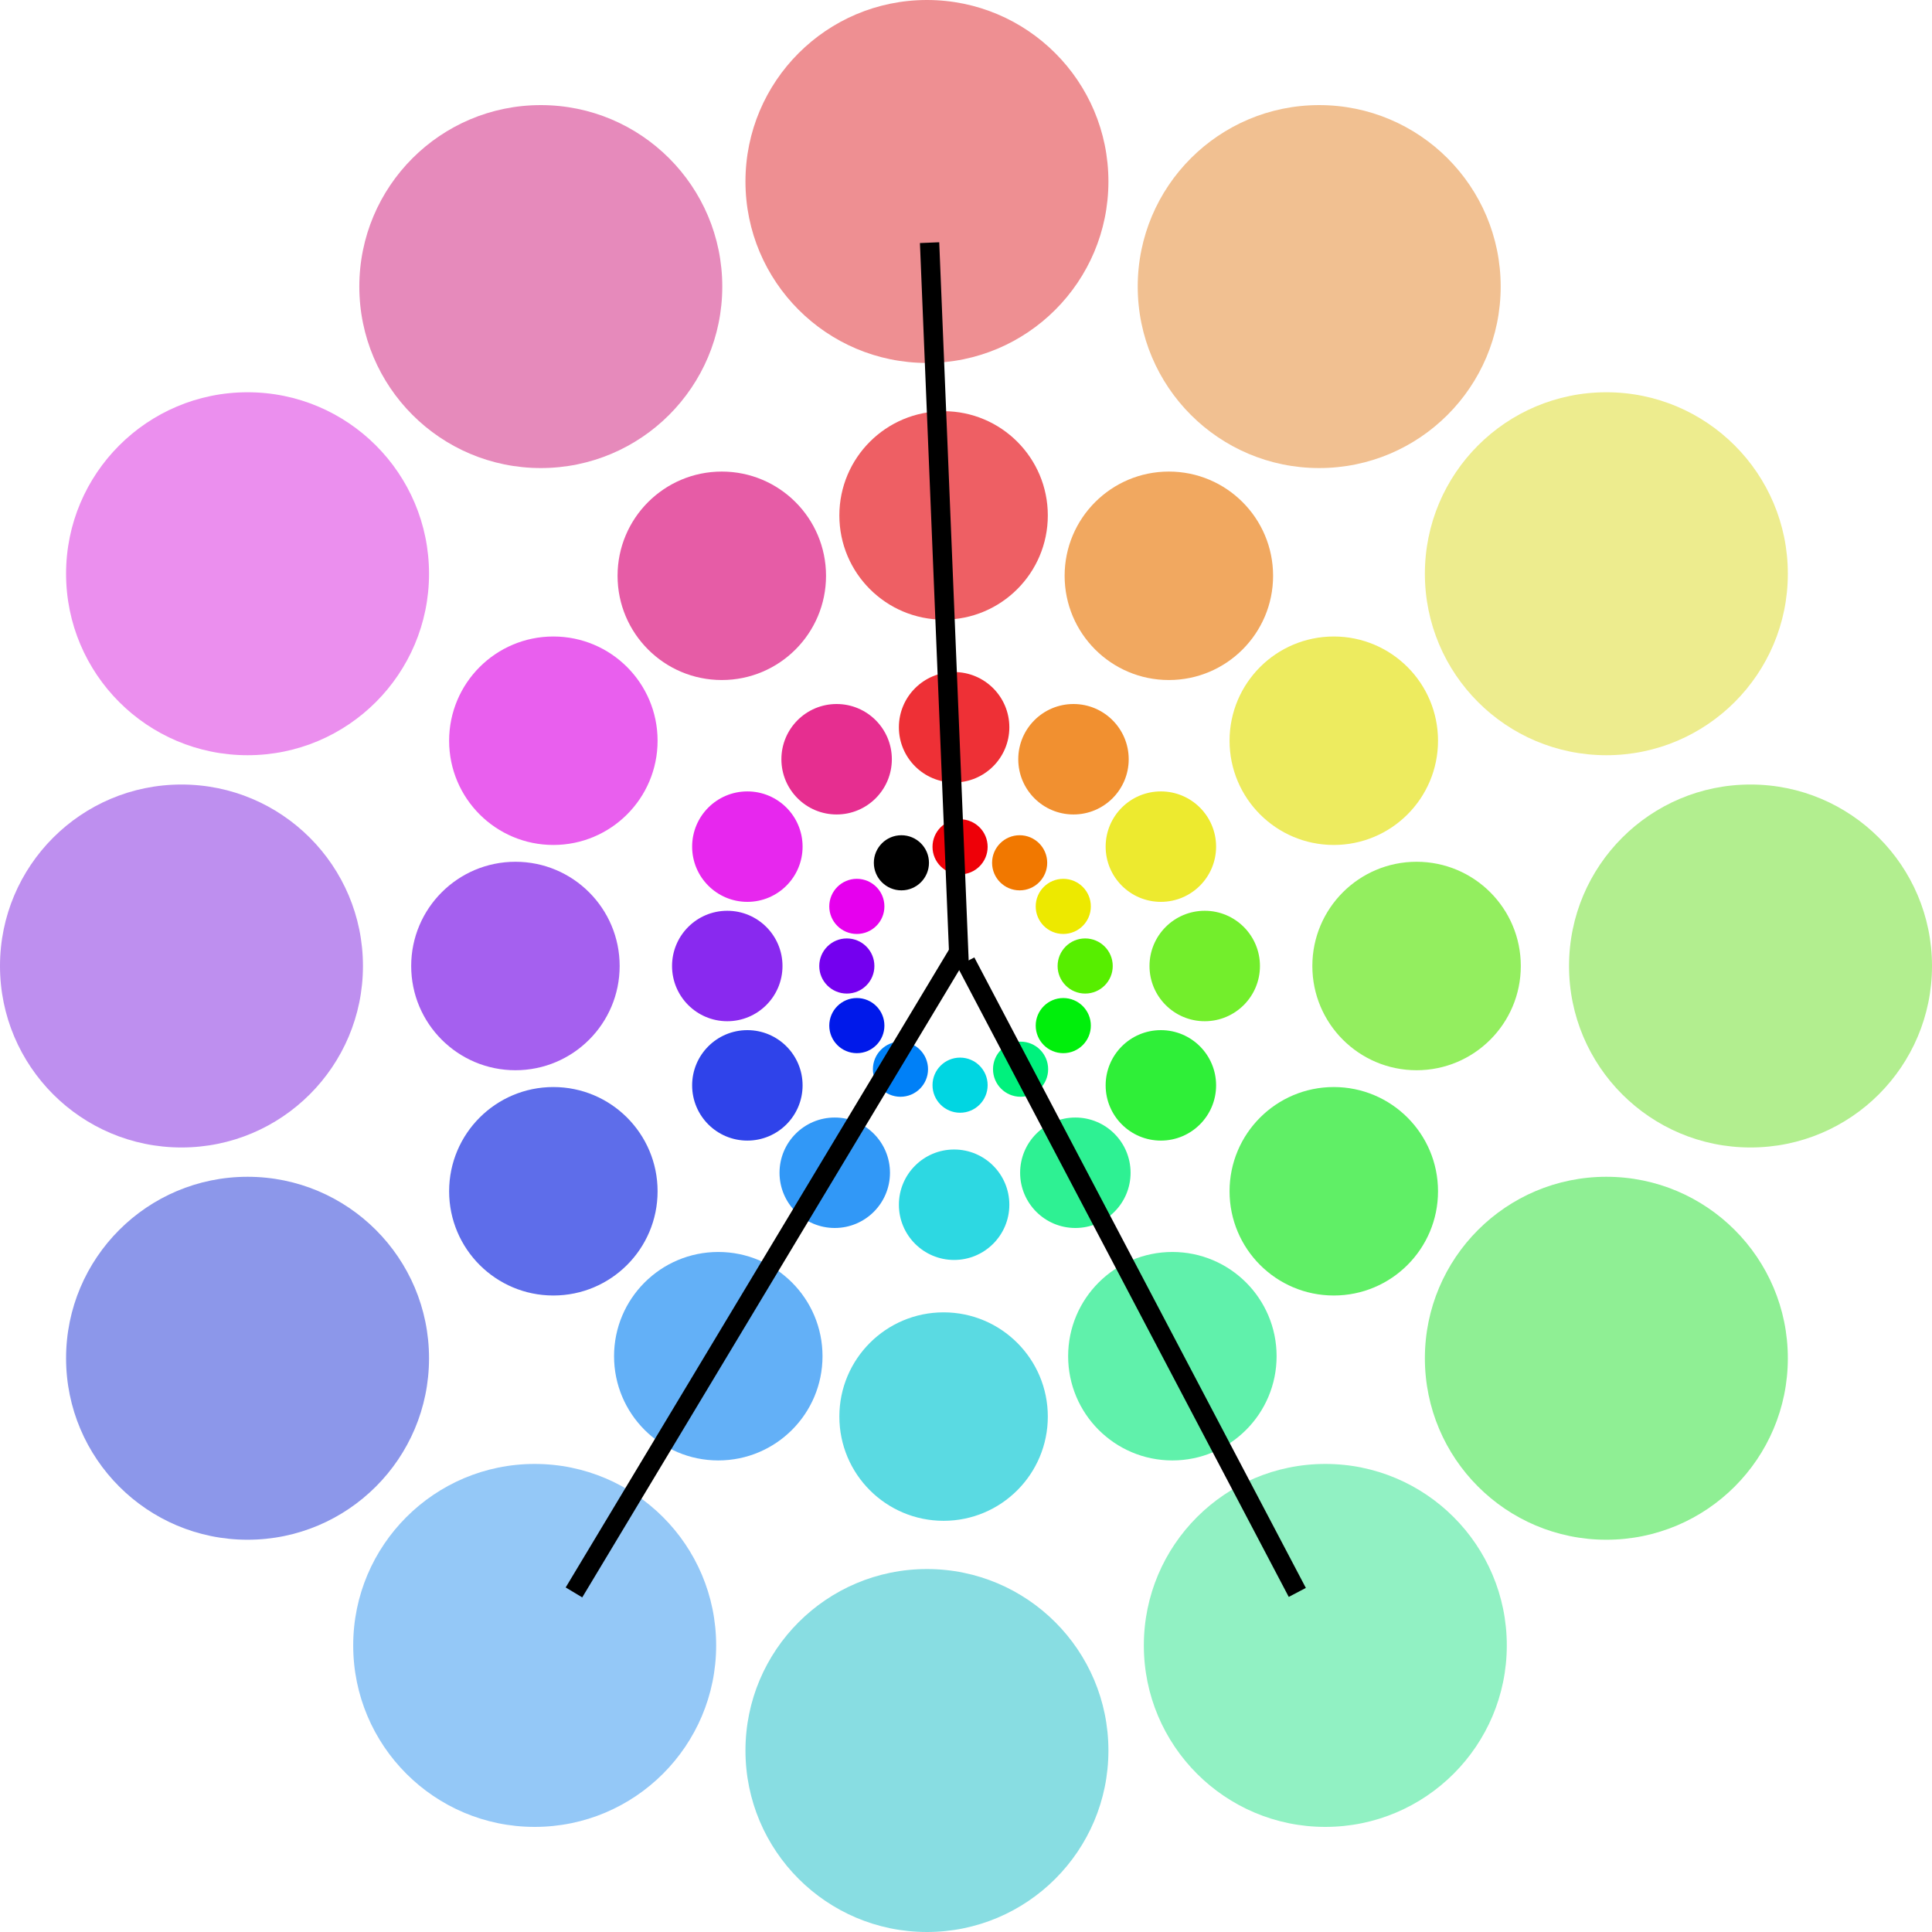
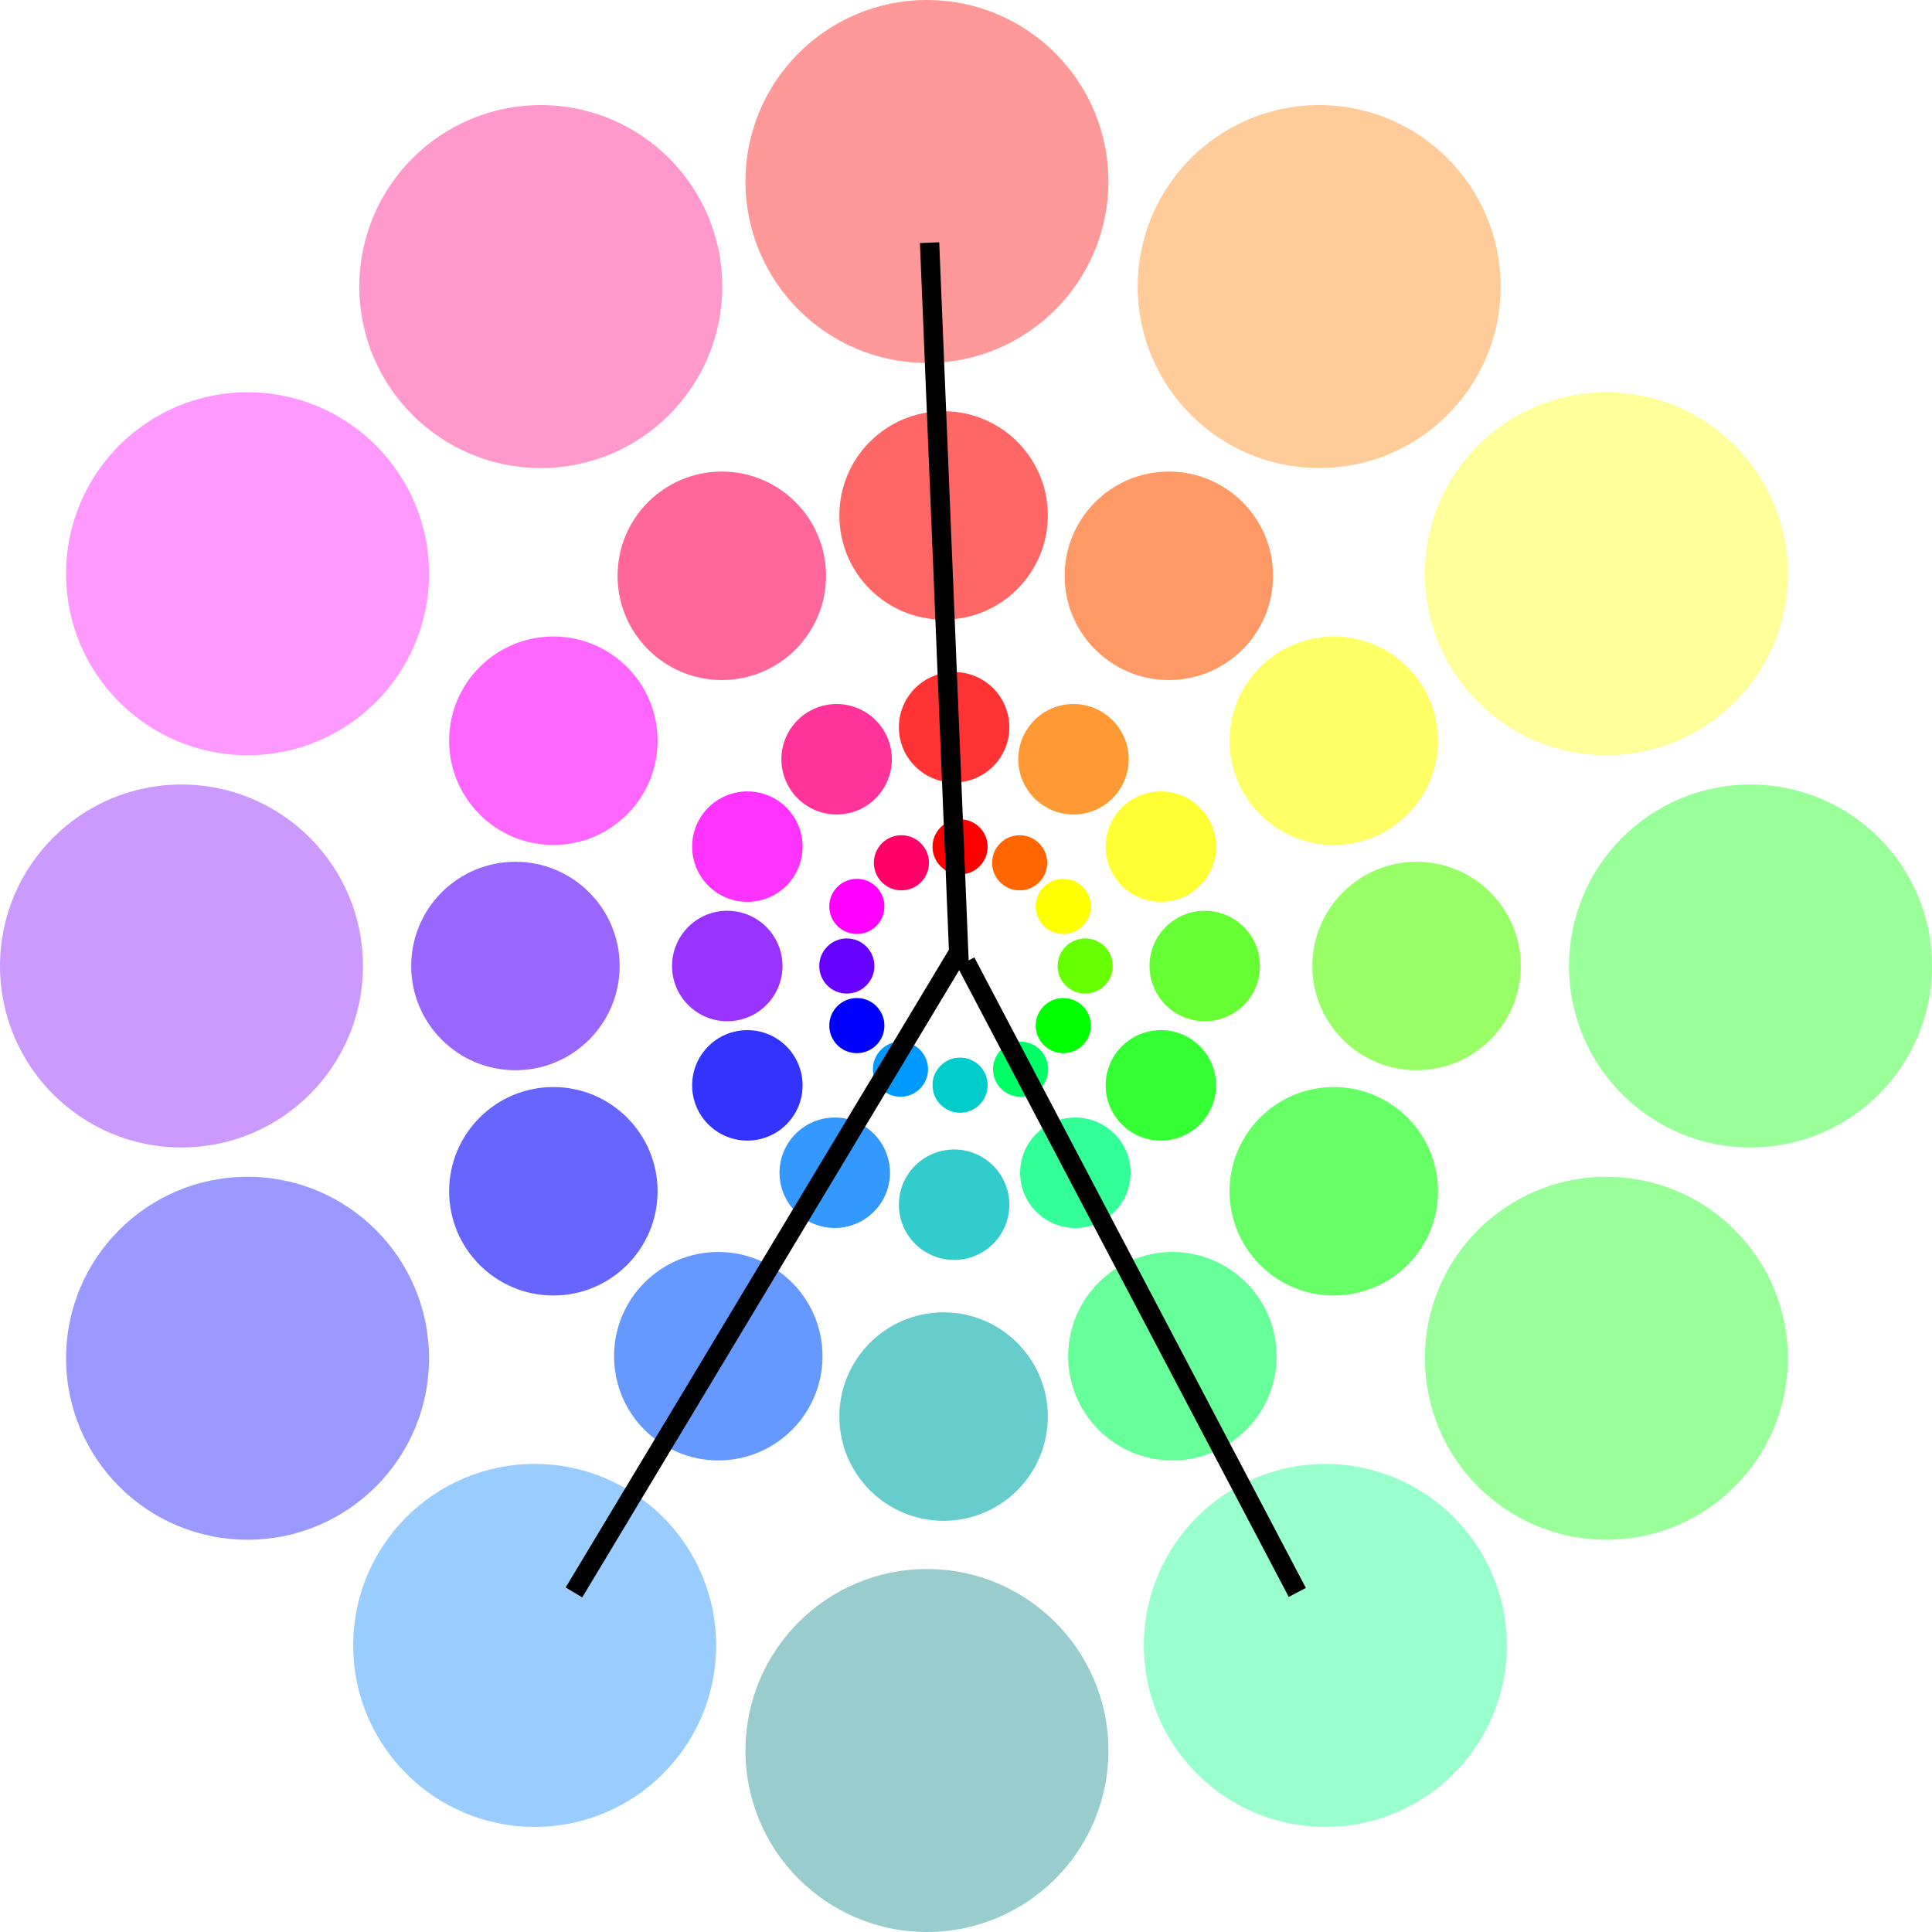
<svg xmlns="http://www.w3.org/2000/svg" viewBox="0 0 600 600">
  <defs>
-     <style>.c{fill:#2dd8e2;}.d{fill:#ee5f64;}.e{fill:#60ef66;}.f{fill:#e600ee;}.g{fill:#f1a860;}.h{fill:#0019ea;}.i{fill:#ede900;}.j{fill:#5e6dea;}.k{fill:#f19030;}.l{fill:#ee0008;}.m{fill:#2f43ea;}.n{fill:#00d6e2;}.o{fill:#f1c091;}.p{fill:#63b0f7;}.q{fill:#e62e90;}.r{fill:#8c97ea;}.s{fill:#8929ef;}.t{fill:#b2ee8f;}.u{fill:#edec8e;}.v{fill:#93ee5f;}.w{fill:#edea2f;}.x{fill:#2fef38;}.y{fill:#a560ef;}.a`{fill:#e6007a;}.aa{fill:#94c8f7;}.ab{fill:#eb8fee;}.ac{fill:#3198f7;}.ad{fill:#be8fef;}.ae{fill:#91f1c3;}.af{fill:#2ef193;}.ag{fill:#88dde2;}.ah{fill:#f17800;}.ai{fill:#00f17d;}.aj{fill:#5adae2;}.ak{fill:#e68abb;}.al{fill:#73ee2c;}.am{fill:#e727ee;}.an{fill:#57ee00;}.ao{fill:#7400ef;}.ap{fill:#e95fee;}.aq{fill:#e65ca6;}.ar{fill:#00ef0b;}.as{fill:#ee8f92;}.at{fill:#edeb5f;}.au{fill:#60f1ab;}.av{fill:#8fef94;}.aw{stroke:#000;stroke-miterlimit:10;stroke-width:6px;}.ax{fill:#0080f7;}.ay{fill:#ee3036;}</style>
+     <style>.c{fill:#f69;}.d{fill:#f06;}.e{fill:#0cc;}.f{fill:#f99;}.g{fill:#9cc;}.h{fill:#3f3;}.i{fill:#6f3;}.j{fill:#0f6;}.k{fill:#99f;}.l{fill:#f60;}.m{fill:#f93;}.n{fill:#f96;}.o{fill:#33f;}.p{fill:#9f9;}.q{fill:#6f6;}.r{fill:#9f6;}.s{fill:#c9f;}.t{fill:#ff9;}.u{fill:#f3f;}.v{fill:blue;}.w{fill:#f66;}.x{fill:#f9c;}.y{fill:#ff3;}.a{fill:#f6f;}.aa{fill:#f9f;}.ab{fill:#ff6;}.ac{fill:#f39;}.ad{fill:#69f;}.ae{fill:#3f9;}.af{fill:#f33;}.ag{fill:#09f;}.ah{fill:#6f9;}.ai{fill:#fc9;}.aj{fill:lime;}.ak{fill:#66f;}.al{fill:#96f;}.am{fill:#6f0;}.an{fill:#93f;}.ao{fill:#f0f;}.ap{fill:#60f;}.aq{fill:#9fc;}.ar{fill:#6cc;}.as{fill:#9cf;}.at{fill:#39f;}.au{fill:#3cc;}.av{stroke:#000;stroke-miterlimit:10;stroke-width:6px;}.aw{fill:red;}.ax{fill:#ff0;}</style>
  </defs>
  <g id="a">
    <g>
-       <circle class="as" cx="287.87" cy="56.36" r="56.36" />
-       <circle class="ag" cx="287.87" cy="543.64" r="56.36" />
-       <circle class="ab" cx="76.88" cy="178.18" r="56.36" />
-       <circle class="av" cx="498.87" cy="421.82" r="56.36" />
-       <circle class="ad" cx="56.36" cy="300" r="56.36" />
-       <circle class="t" cx="543.64" cy="300" r="56.36" />
-       <circle class="r" cx="76.88" cy="421.82" r="56.36" />
-       <circle class="u" cx="498.87" cy="178.18" r="56.36" />
-       <circle class="aa" cx="166.05" cy="511" r="56.36" />
-       <circle class="o" cx="409.69" cy="89" r="56.36" />
-       <circle class="ak" cx="167.95" cy="89" r="56.36" />
-       <circle class="ae" cx="411.59" cy="511" r="56.36" />
-       <circle class="d" cx="293.04" cy="160.07" r="32.37" />
-       <circle class="aj" cx="293.04" cy="439.93" r="32.37" />
-       <circle class="ap" cx="171.85" cy="230.04" r="32.37" />
-       <circle class="e" cx="414.22" cy="369.96" r="32.37" />
-       <circle class="y" cx="160.07" cy="300" r="32.37" />
-       <circle class="v" cx="439.93" cy="300" r="32.37" />
-       <circle class="j" cx="171.85" cy="369.96" r="32.37" />
-       <circle class="at" cx="414.22" cy="230.04" r="32.37" />
-       <circle class="p" cx="223.07" cy="421.18" r="32.37" />
-       <circle class="g" cx="363" cy="178.82" r="32.37" />
-       <circle class="aq" cx="224.16" cy="178.82" r="32.37" />
-       <circle class="au" cx="364.09" cy="421.18" r="32.37" />
-       <circle class="ay" cx="296.31" cy="225.86" r="17.15" />
-       <circle class="c" cx="296.31" cy="374.14" r="17.15" />
-       <circle class="am" cx="232.1" cy="262.93" r="17.15" />
-       <circle class="x" cx="360.52" cy="337.07" r="17.15" />
-       <circle class="s" cx="225.86" cy="300" r="17.15" />
-       <circle class="al" cx="374.14" cy="300" r="17.15" />
-       <circle class="m" cx="232.1" cy="337.07" r="17.15" />
-       <circle class="w" cx="360.52" cy="262.93" r="17.15" />
-       <circle class="ac" cx="259.24" cy="364.21" r="17.15" />
-       <circle class="k" cx="333.38" cy="235.79" r="17.15" />
-       <circle class="q" cx="259.82" cy="235.79" r="17.15" />
-       <circle class="af" cx="333.96" cy="364.21" r="17.15" />
-       <g>
-         <circle class="l" cx="298.16" cy="262.99" r="8.56" />
-         <circle class="n" cx="298.16" cy="337.01" r="8.56" />
-         <circle class="f" cx="266.1" cy="281.49" r="8.56" />
-         <circle class="ar" cx="330.21" cy="318.51" r="8.56" />
-         <circle class="ao" cx="262.99" cy="300" r="8.56" />
-         <circle class="an" cx="337.01" cy="300" r="8.56" />
-         <circle class="h" cx="266.1" cy="318.51" r="8.56" />
-         <circle class="i" cx="330.21" cy="281.49" r="8.56" />
-         <circle class="ax" cx="279.65" cy="332.05" r="8.56" />
-         <circle class="ah" cx="316.66" cy="267.95" r="8.56" />
-         <circle class="a`" cx="279.94" cy="267.95" r="8.56" />
-         <circle class="ai" cx="316.95" cy="332.05" r="8.56" />
-       </g>
+       <circle class="f" cx="287.87" cy="56.36" r="56.36" />
+       <circle class="g" cx="287.87" cy="543.64" r="56.36" />
+       <circle class="aa" cx="76.88" cy="178.18" r="56.36" />
+       <circle class="p" cx="498.87" cy="421.82" r="56.36" />
+       <circle class="s" cx="56.36" cy="300" r="56.36" />
+       <circle class="p" cx="543.64" cy="300" r="56.36" />
+       <circle class="k" cx="76.88" cy="421.82" r="56.36" />
+       <circle class="t" cx="498.87" cy="178.18" r="56.36" />
+       <circle class="as" cx="166.05" cy="511" r="56.36" />
+       <circle class="ai" cx="409.69" cy="89" r="56.36" />
+       <circle class="x" cx="167.95" cy="89" r="56.36" />
+       <circle class="aq" cx="411.59" cy="511" r="56.36" />
+       <circle class="w" cx="293.04" cy="160.07" r="32.37" />
+       <circle class="ar" cx="293.04" cy="439.93" r="32.37" />
+       <circle class="a" cx="171.85" cy="230.04" r="32.37" />
+       <circle class="q" cx="414.22" cy="369.96" r="32.37" />
+       <circle class="al" cx="160.07" cy="300" r="32.37" />
+       <circle class="r" cx="439.93" cy="300" r="32.37" />
+       <circle class="ak" cx="171.85" cy="369.96" r="32.37" />
+       <circle class="ab" cx="414.22" cy="230.04" r="32.37" />
+       <circle class="ad" cx="223.07" cy="421.18" r="32.37" />
+       <circle class="n" cx="363" cy="178.82" r="32.37" />
+       <circle class="c" cx="224.16" cy="178.82" r="32.37" />
+       <circle class="ah" cx="364.09" cy="421.18" r="32.37" />
+       <circle class="af" cx="296.31" cy="225.86" r="17.15" />
+       <circle class="au" cx="296.31" cy="374.14" r="17.15" />
+       <circle class="u" cx="232.1" cy="262.93" r="17.15" />
+       <circle class="h" cx="360.52" cy="337.07" r="17.15" />
+       <circle class="an" cx="225.86" cy="300" r="17.15" />
+       <circle class="i" cx="374.14" cy="300" r="17.15" />
+       <circle class="o" cx="232.1" cy="337.07" r="17.15" />
+       <circle class="y" cx="360.52" cy="262.93" r="17.15" />
+       <circle class="at" cx="259.24" cy="364.21" r="17.15" />
+       <circle class="m" cx="333.38" cy="235.79" r="17.15" />
+       <circle class="ac" cx="259.82" cy="235.79" r="17.15" />
+       <circle class="ae" cx="333.96" cy="364.21" r="17.15" />
+       <circle class="aw" cx="298.16" cy="262.99" r="8.56" />
+       <circle class="e" cx="298.16" cy="337.01" r="8.56" />
+       <circle class="ao" cx="266.1" cy="281.49" r="8.56" />
+       <circle class="aj" cx="330.21" cy="318.51" r="8.56" />
+       <circle class="ap" cx="262.99" cy="300" r="8.56" />
+       <circle class="am" cx="337.01" cy="300" r="8.56" />
+       <circle class="v" cx="266.1" cy="318.51" r="8.56" />
+       <circle class="ax" cx="330.21" cy="281.49" r="8.56" />
+       <circle class="ag" cx="279.65" cy="332.05" r="8.56" />
+       <circle class="l" cx="316.66" cy="267.95" r="8.56" />
+       <circle class="d" cx="279.94" cy="267.95" r="8.56" />
+       <circle class="j" cx="316.95" cy="332.05" r="8.56" />
    </g>
  </g>
  <g id="b">
-     <line class="aw" x1="297.9" y1="300" x2="288.69" y2="75.36" />
-     <line class="aw" x1="178.25" y1="494.54" x2="298.19" y2="294.95" />
-     <line class="aw" x1="402.89" y1="494.54" x2="299.93" y2="298.73" />
+     <line class="av" x1="297.9" y1="300" x2="288.69" y2="75.36" />
+     <line class="av" x1="178.25" y1="494.54" x2="298.19" y2="294.95" />
+     <line class="av" x1="402.89" y1="494.54" x2="299.93" y2="298.73" />
  </g>
</svg>
